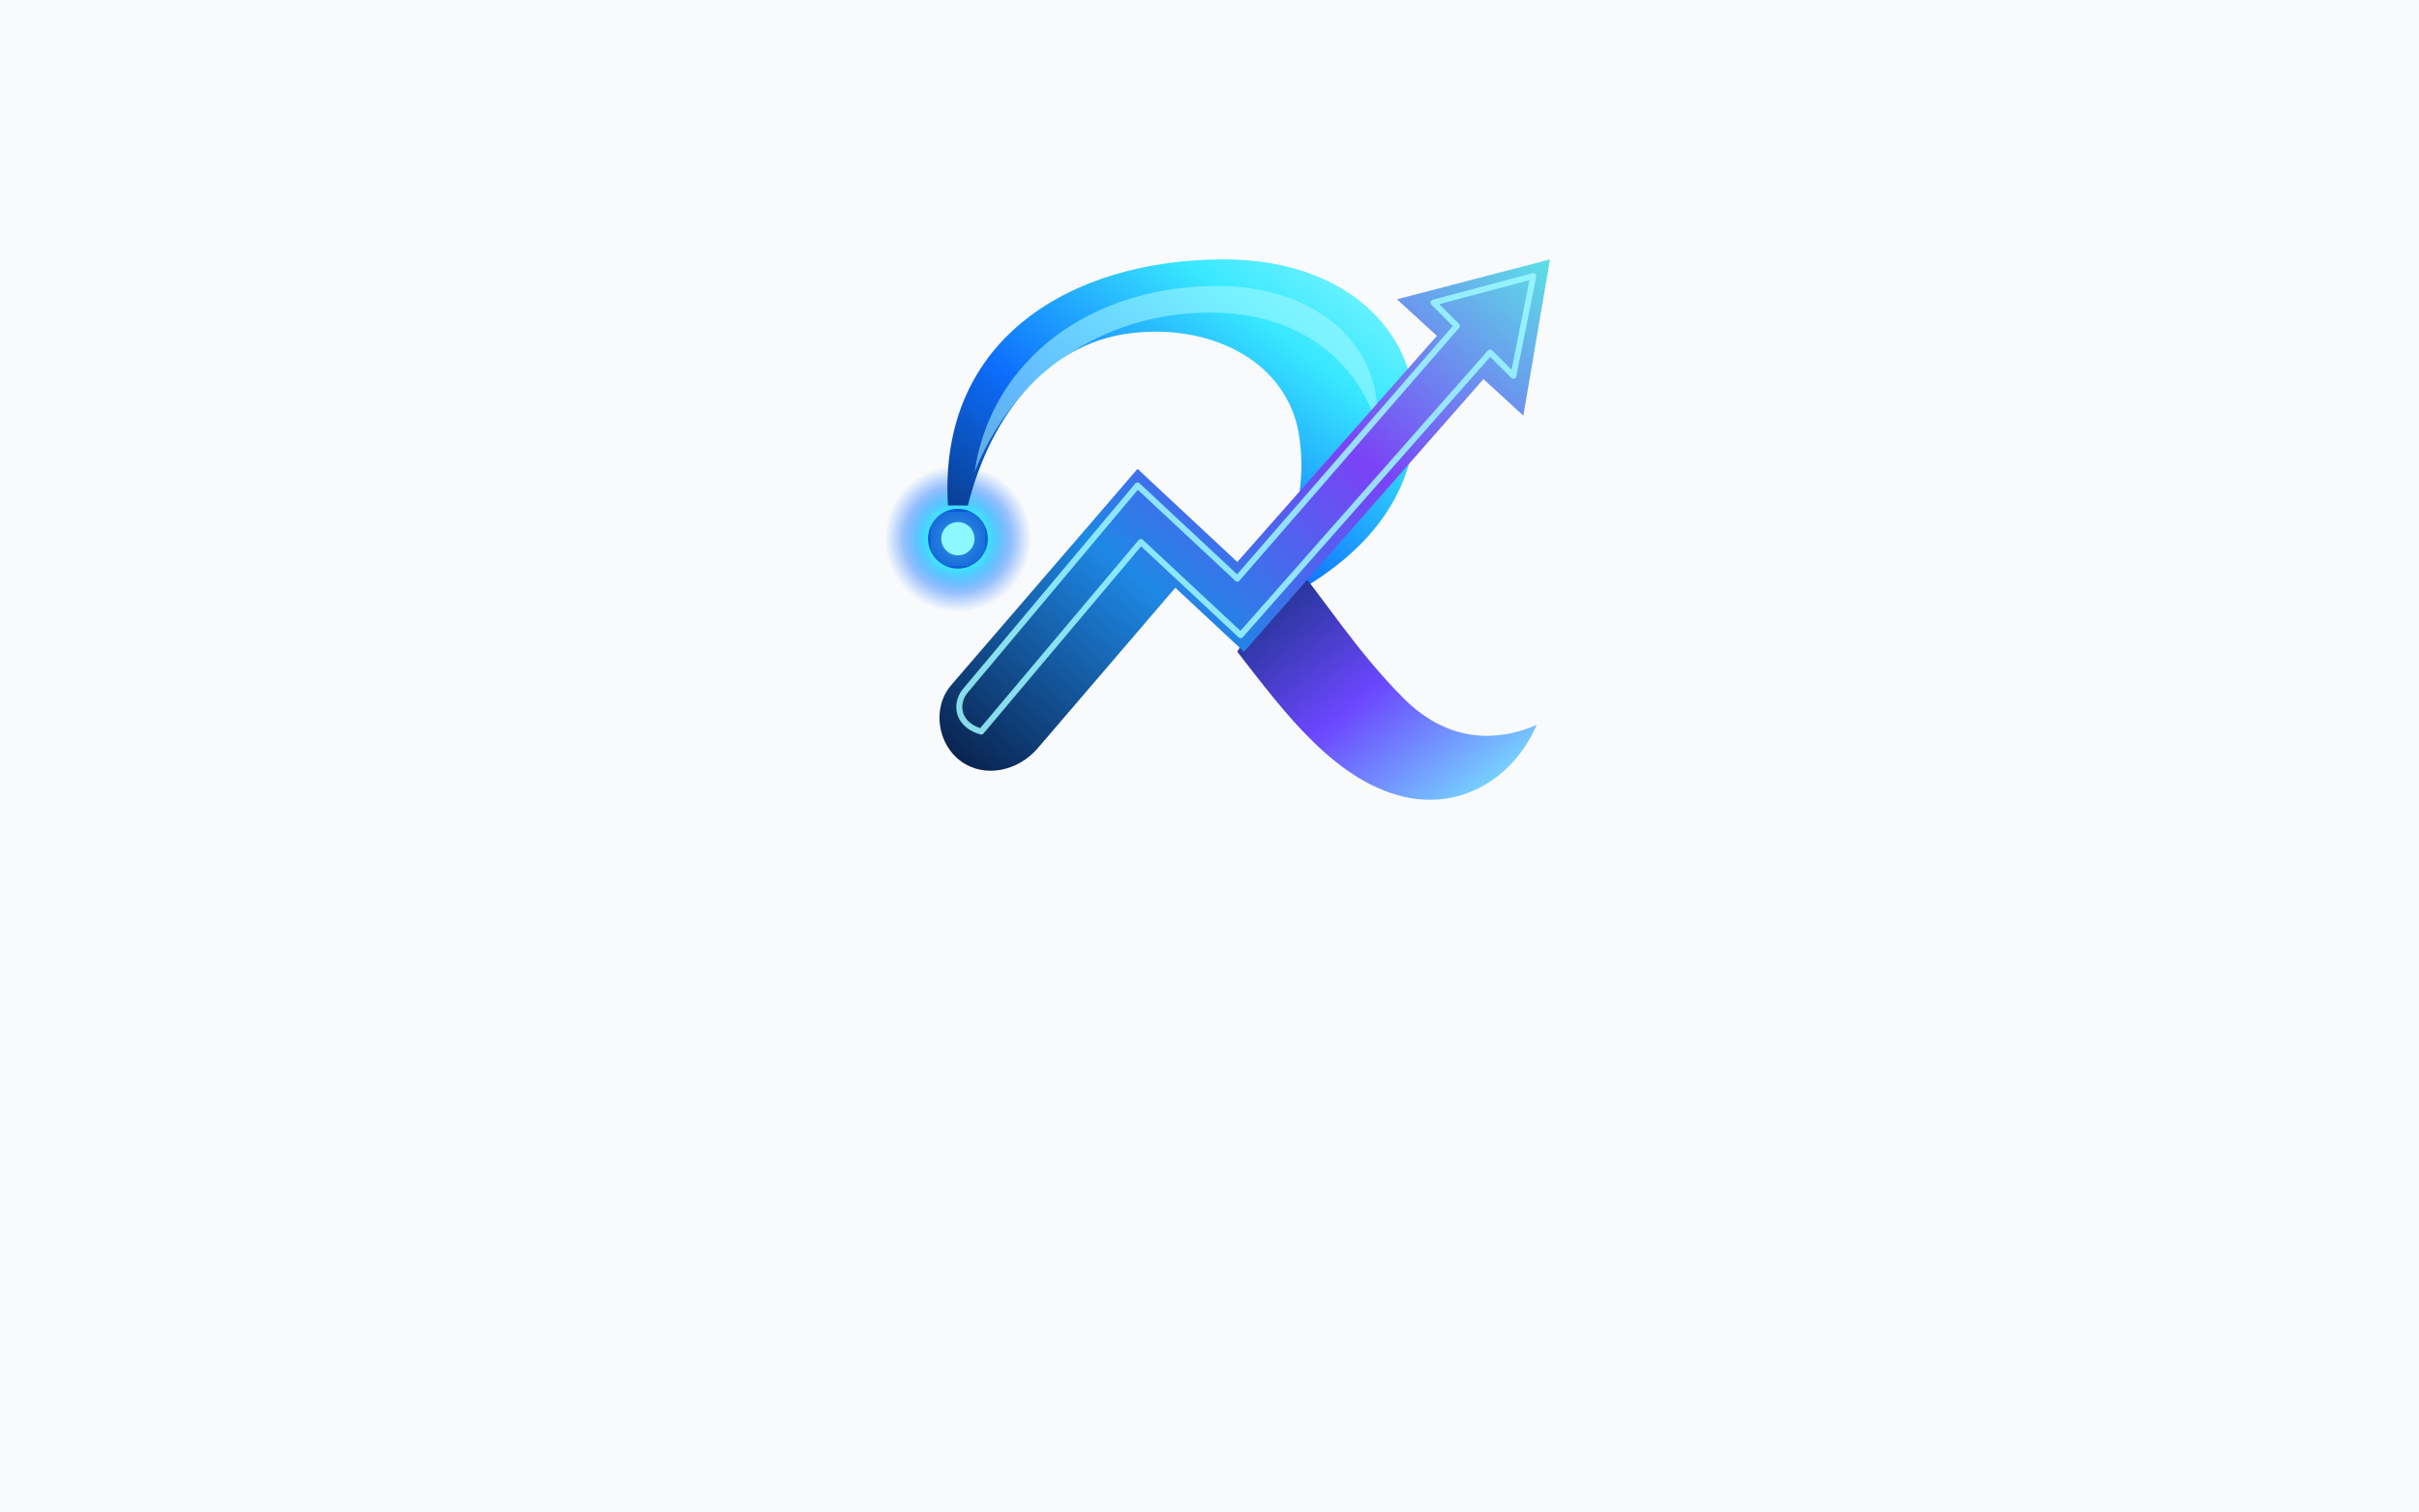
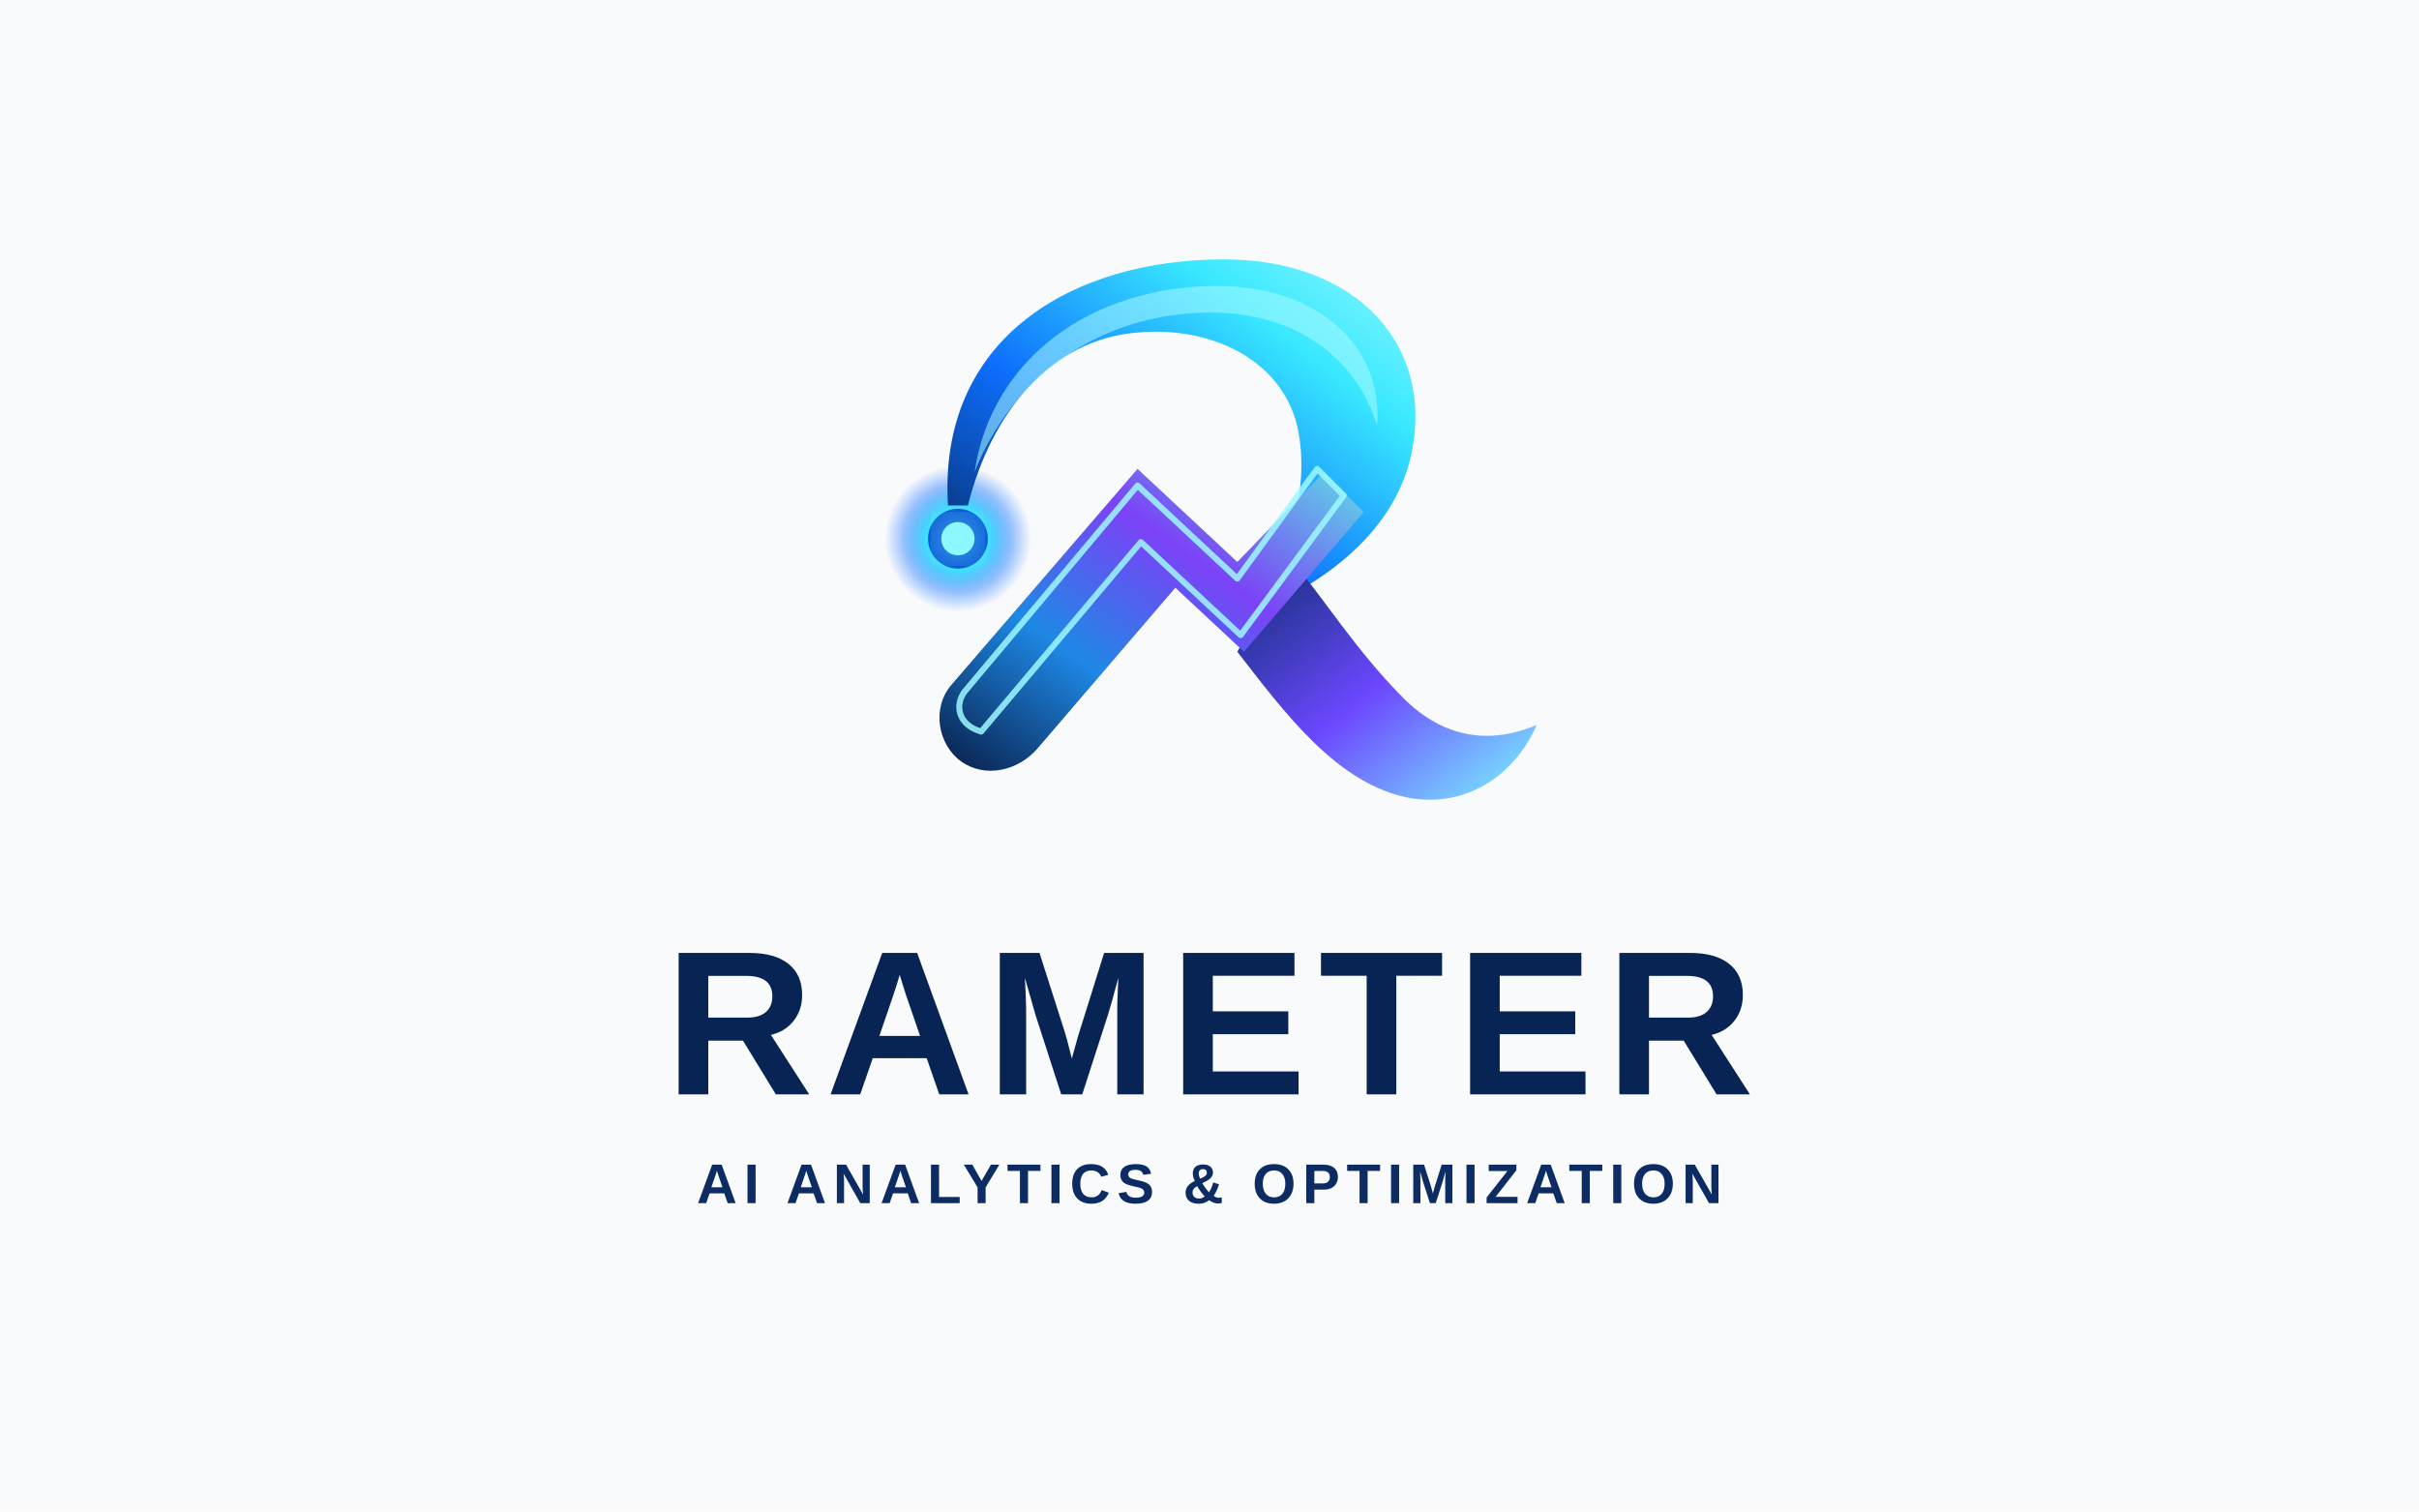
<svg xmlns="http://www.w3.org/2000/svg" viewBox="0 0 800 500" width="800" height="500">
  <defs>
    <linearGradient id="archGrad" x1="0%" y1="100%" x2="100%" y2="0%">
      <stop offset="0%" stop-color="#072254" />
      <stop offset="40%" stop-color="#0D6EFD" />
      <stop offset="75%" stop-color="#38E8FF" />
      <stop offset="100%" stop-color="#8DF8FF" />
    </linearGradient>
    <linearGradient id="arrowGrad" x1="0%" y1="100%" x2="100%" y2="0%">
      <stop offset="0%" stop-color="#081C45" />
      <stop offset="35%" stop-color="#1E88E5" />
      <stop offset="65%" stop-color="#7B42F6" />
      <stop offset="100%" stop-color="#5CE1E6" />
    </linearGradient>
    <linearGradient id="legGrad" x1="0%" y1="0%" x2="100%" y2="100%">
      <stop offset="0%" stop-color="#0A2E6E" />
      <stop offset="50%" stop-color="#6C47FF" />
      <stop offset="100%" stop-color="#7AF7FF" />
    </linearGradient>
    <radialGradient id="dotGlow" cx="50%" cy="50%" r="50%">
      <stop offset="0%" stop-color="#FFFFFF" />
      <stop offset="40%" stop-color="#38E8FF" />
      <stop offset="75%" stop-color="#0D6EFD" stop-opacity="0.4" />
      <stop offset="100%" stop-color="#0D6EFD" stop-opacity="0" />
    </radialGradient>
    <filter id="glow" x="-30%" y="-30%" width="160%" height="160%">
      <feGaussianBlur stdDeviation="6" result="blur" />
      <feComposite in="SourceGraphic" in2="blur" operator="over" />
    </filter>
  </defs>
  <rect width="800" height="500" fill="#F9FAFC" />
  <g transform="translate(275, 55) scale(1.1)">
    <circle cx="38" cy="112" r="22" fill="url(#dotGlow)" />
    <circle cx="38" cy="112" r="9" fill="#0B5ED7" />
    <circle cx="38" cy="112" r="5" fill="#8DF8FF" filter="url(#glow)" />
    <path d="M 35 102               C 32 52, 72 28, 118 28               C 158 28, 182 54, 174 88               C 168 112, 146 126, 128 134              C 138 116, 144 96, 140 78              C 135 58, 114 48, 92 50              C 66 52, 48 74, 41 102 Z" fill="url(#archGrad)" />
    <path d="M 43 92               C 48 58, 78 36, 116 36               C 146 36, 166 54, 164 78              C 158 58, 140 44, 114 44              C 80 44, 54 64, 43 92 Z" fill="#A8FAFF" opacity="0.55" />
    <path d="M 122 146               C 136 164, 152 186, 174 190               C 192 193, 206 182, 212 168               C 198 174, 184 172, 172 160               C 158 146, 148 130, 138 118 Z" fill="url(#legGrad)" />
-     <path d="M 52 168               L 94 118               L 124 146               L 196 64               L 208 75               L 216 28               L 170 40               L 182 51               L 122 119               L 92 91               L 36 156               C 30 163, 32 174, 39 179               C 46 184, 56 182, 62 175               L 104 126               L 94 118 Z" fill="url(#arrowGrad)" />
-     <path d="M 45 170               L 93 113               L 123 141               L 198 56               L 205 63               L 211 33               L 181 41               L 188 48               L 122 124               L 92 96               L 40 158               C 37 162, 38 168, 45 170 Z" fill="none" stroke="#9DF9FF" stroke-width="1.8" stroke-linejoin="round" opacity="0.85" />
+     <path d="M 52 168               L 94 118               L 124 146               L 160 104               L 148 92               L 122 119               L 92 91               L 36 156               C 30 163, 32 174, 39 179               C 46 184, 56 182, 62 175               L 104 126               L 94 118 Z" fill="url(#arrowGrad)" />
+     <path d="M 45 170               L 93 113               L 123 141               L 154 99               L 146 91               L 122 124               L 92 96               L 40 158               C 37 162, 38 168, 45 170 Z" fill="none" stroke="#9DF9FF" stroke-width="1.8" stroke-linejoin="round" opacity="0.85" />
  </g>
+   <text x="400" y="362" font-family="'Montserrat', 'Segoe UI', 'Helvetica Neue', Arial, sans-serif" font-size="68" font-weight="800" letter-spacing="4" fill="#082454" text-anchor="middle">RAMETER</text>
+   <text x="400" y="398" font-family="'Montserrat', 'Segoe UI', 'Helvetica Neue', Arial, sans-serif" font-size="18.5" font-weight="600" letter-spacing="2.2" fill="#0D2C63" text-anchor="middle">AI ANALYTICS &amp; OPTIMIZATION</text>
</svg>
